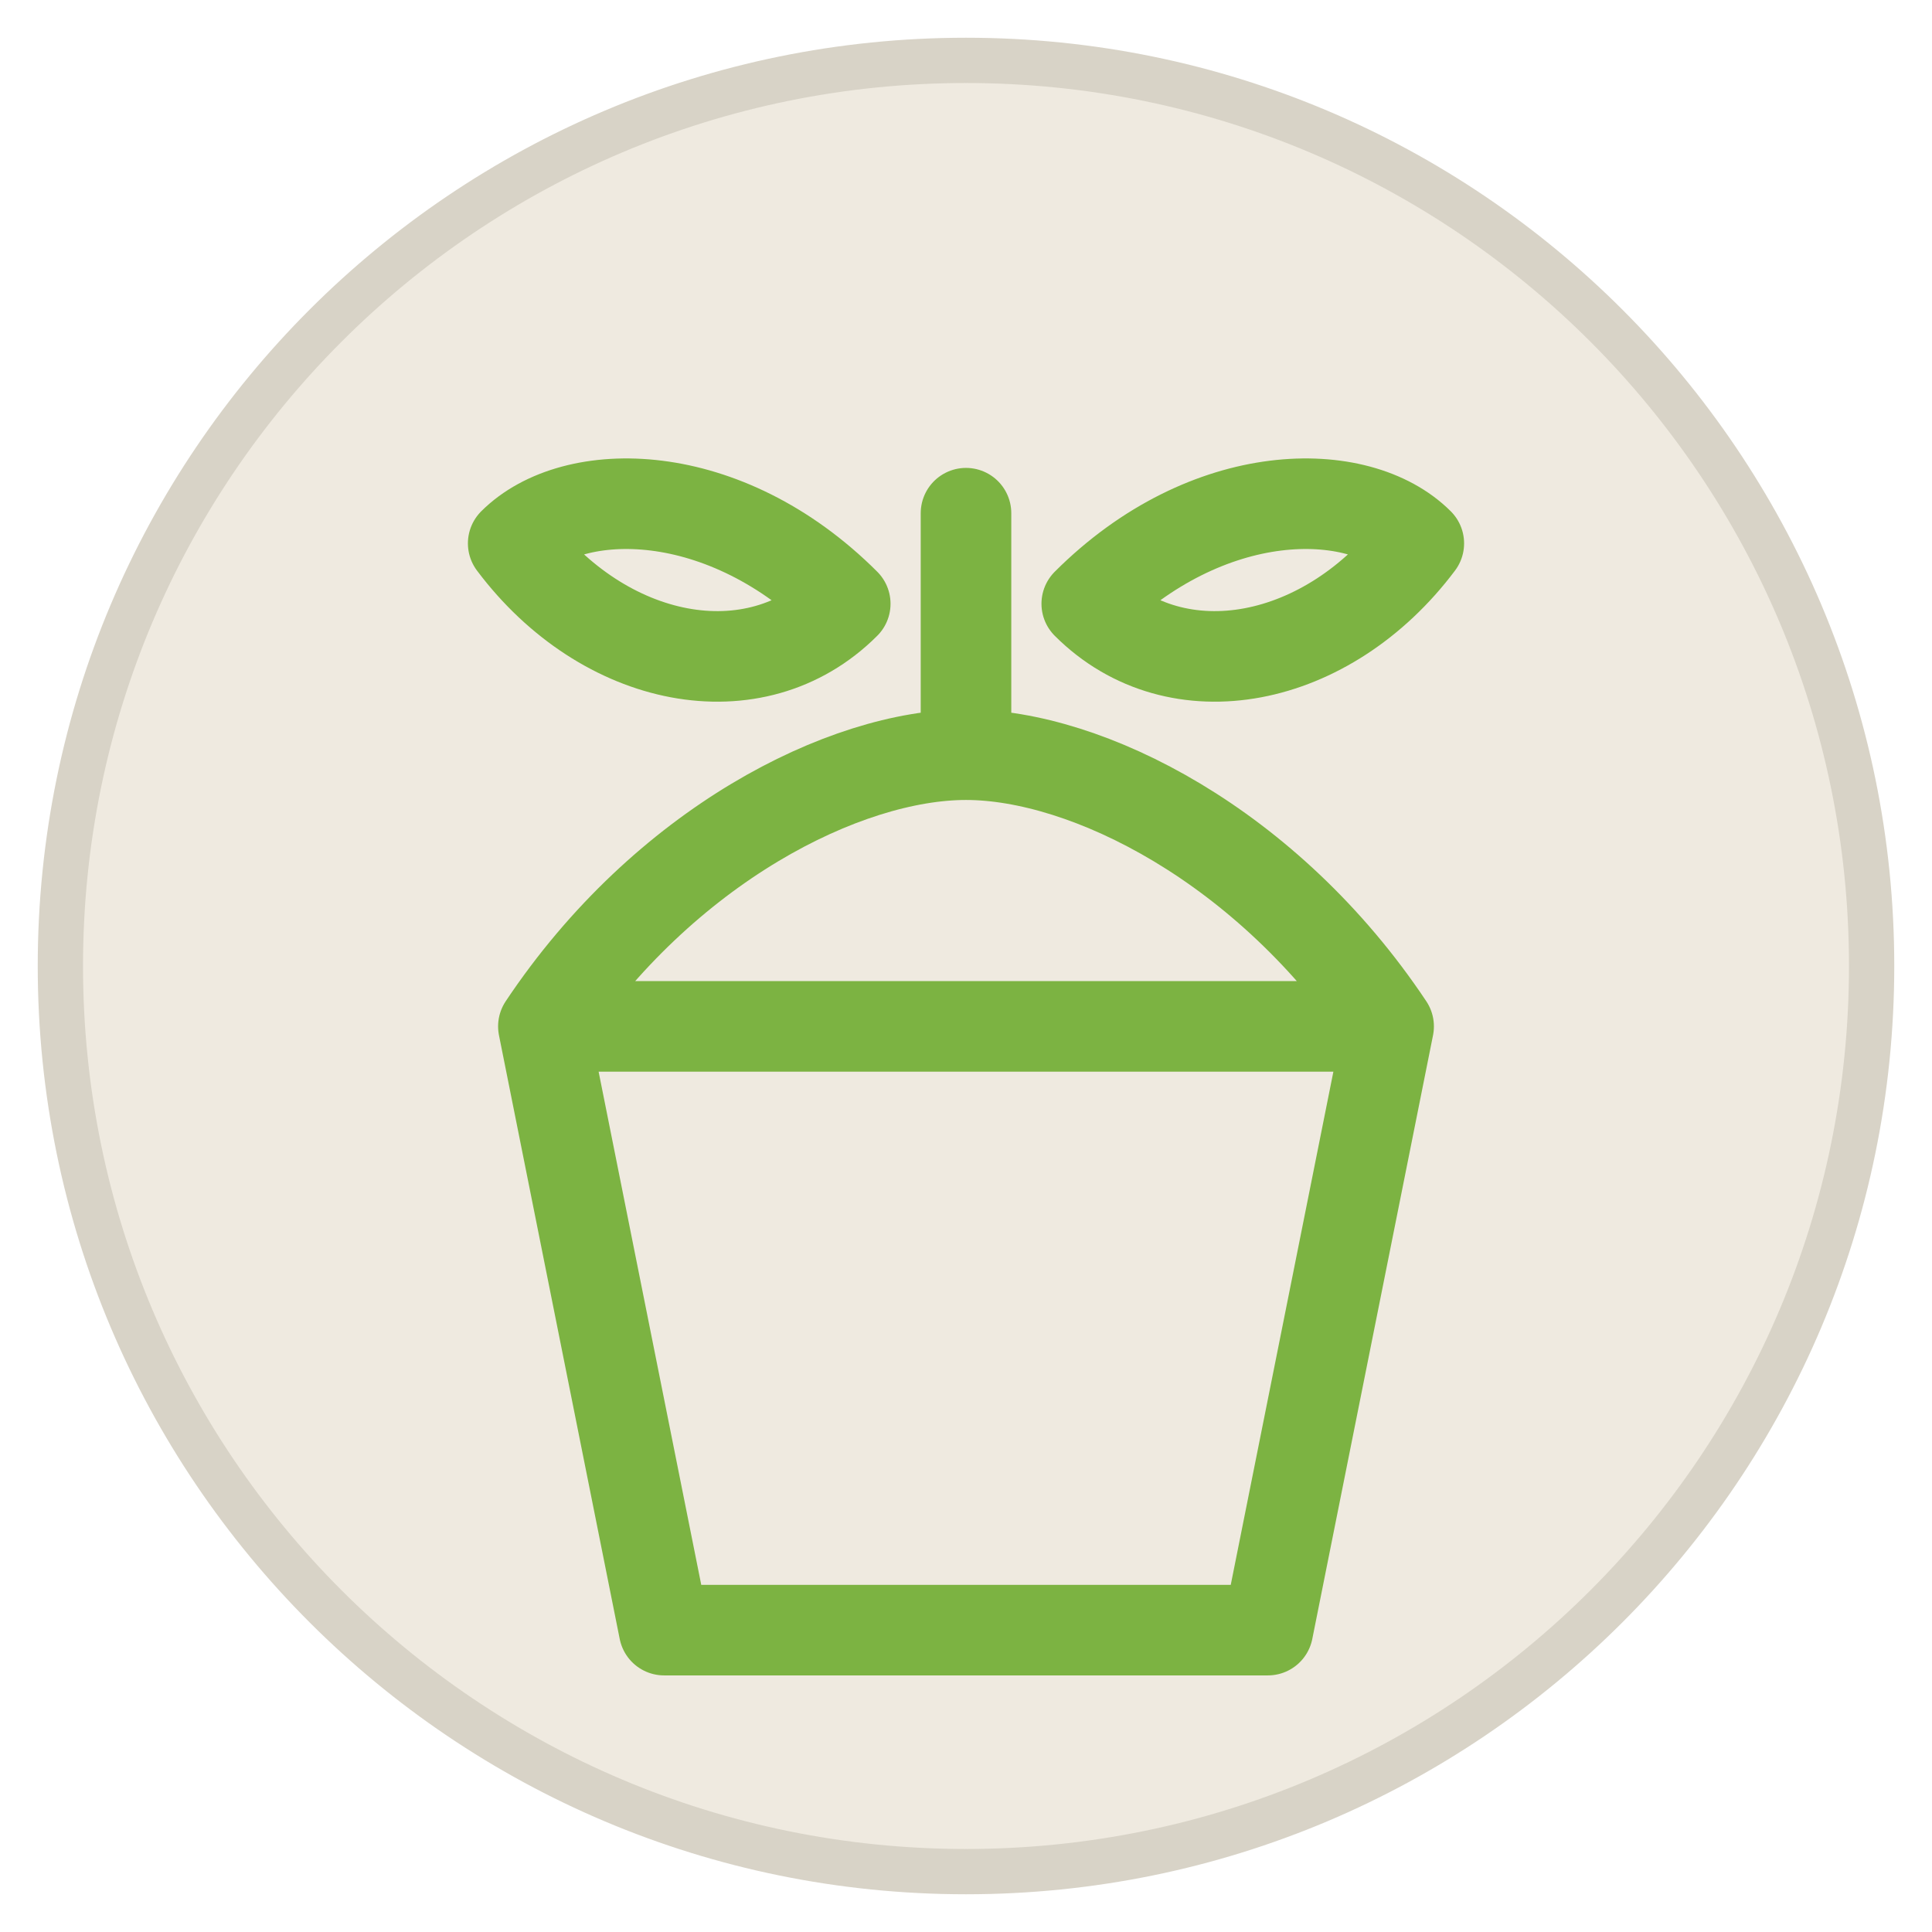
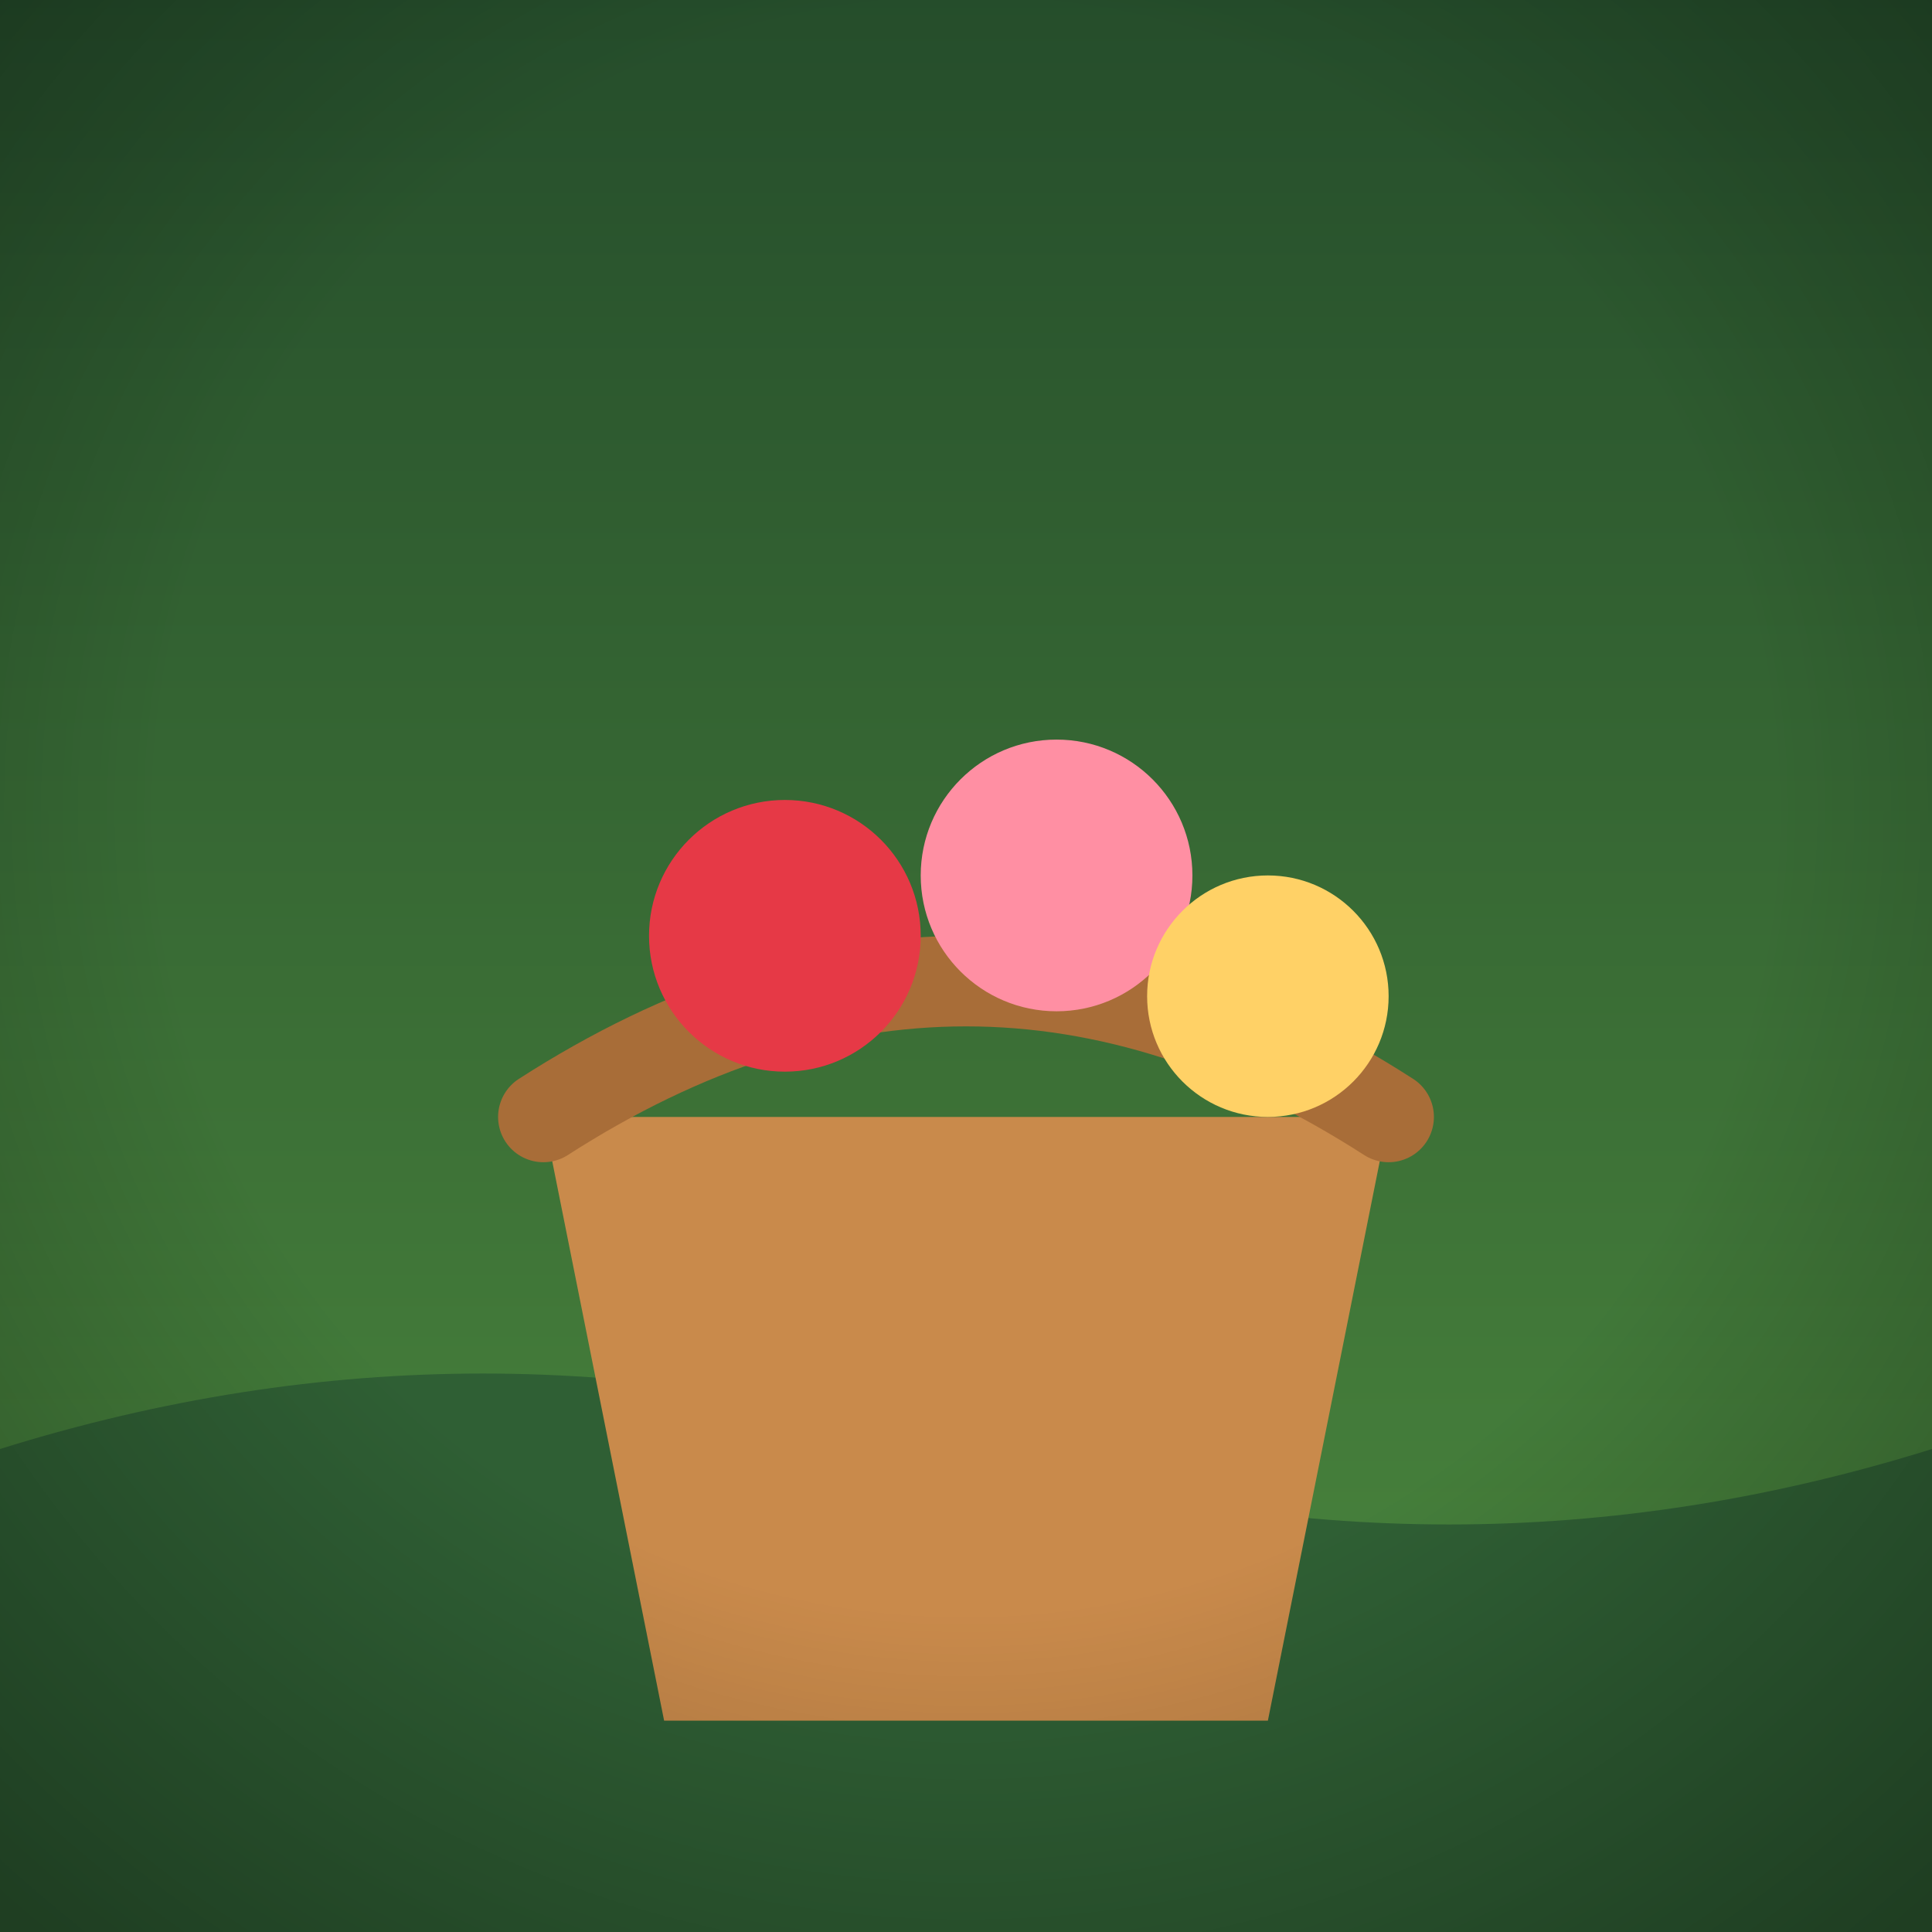
- <svg xmlns="http://www.w3.org/2000/svg" viewBox="0 0 64 64" width="64" height="64" role="img">
-   <circle cx="32" cy="32" r="30" fill="#efeae0" stroke="#d8d3c7" stroke-width="1.5" />
-   <path d="M18 34h28l-4 20H22z M18 34c4-6 10-9 14-9s10 3 14 9 M32 25v-8 M28 20c-4-4-9-4-11-2 3 4 8 5 11 2z M36 20c4-4 9-4 11-2-3 4-8 5-11 2z" fill="none" stroke="#7cb342" stroke-width="3" stroke-linecap="round" stroke-linejoin="round" />
+ <svg xmlns="http://www.w3.org/2000/svg" viewBox="0 0 128 128" width="128" height="128" role="img">
+   <defs>
+     <linearGradient id="bg" x1="0" y1="0" x2="0" y2="1">
+       <stop offset="0" stop-color="#254d2b" />
+       <stop offset="1" stop-color="#4e8c3f" />
+     </linearGradient>
+     <radialGradient id="vig" cx="0.5" cy="0.42" r="0.75">
+       <stop offset="0.55" stop-color="#000" stop-opacity="0" />
+       <stop offset="1" stop-color="#000" stop-opacity="0.35" />
+     </radialGradient>
+   </defs>
+   <rect width="128" height="128" fill="url(#bg)" />
+   <path d="M0 128V96q32-10 64 0t64 0V128z" fill="#2f5f34" />
+   <path d="M36 74h56l-8 40H44z" fill="#c98a4b" />
+   <path d="M36 74q28-18 56 0" fill="none" stroke="#a86d38" stroke-width="6" stroke-linecap="round" stroke-linejoin="round" />
+   <circle cx="52" cy="62" r="9" fill="#e63946" />
+   <circle cx="70" cy="58" r="9" fill="#ff8fa3" />
+   <circle cx="84" cy="66" r="8" fill="#ffd166" />
+   <rect width="128" height="128" fill="url(#vig)" />
</svg>
